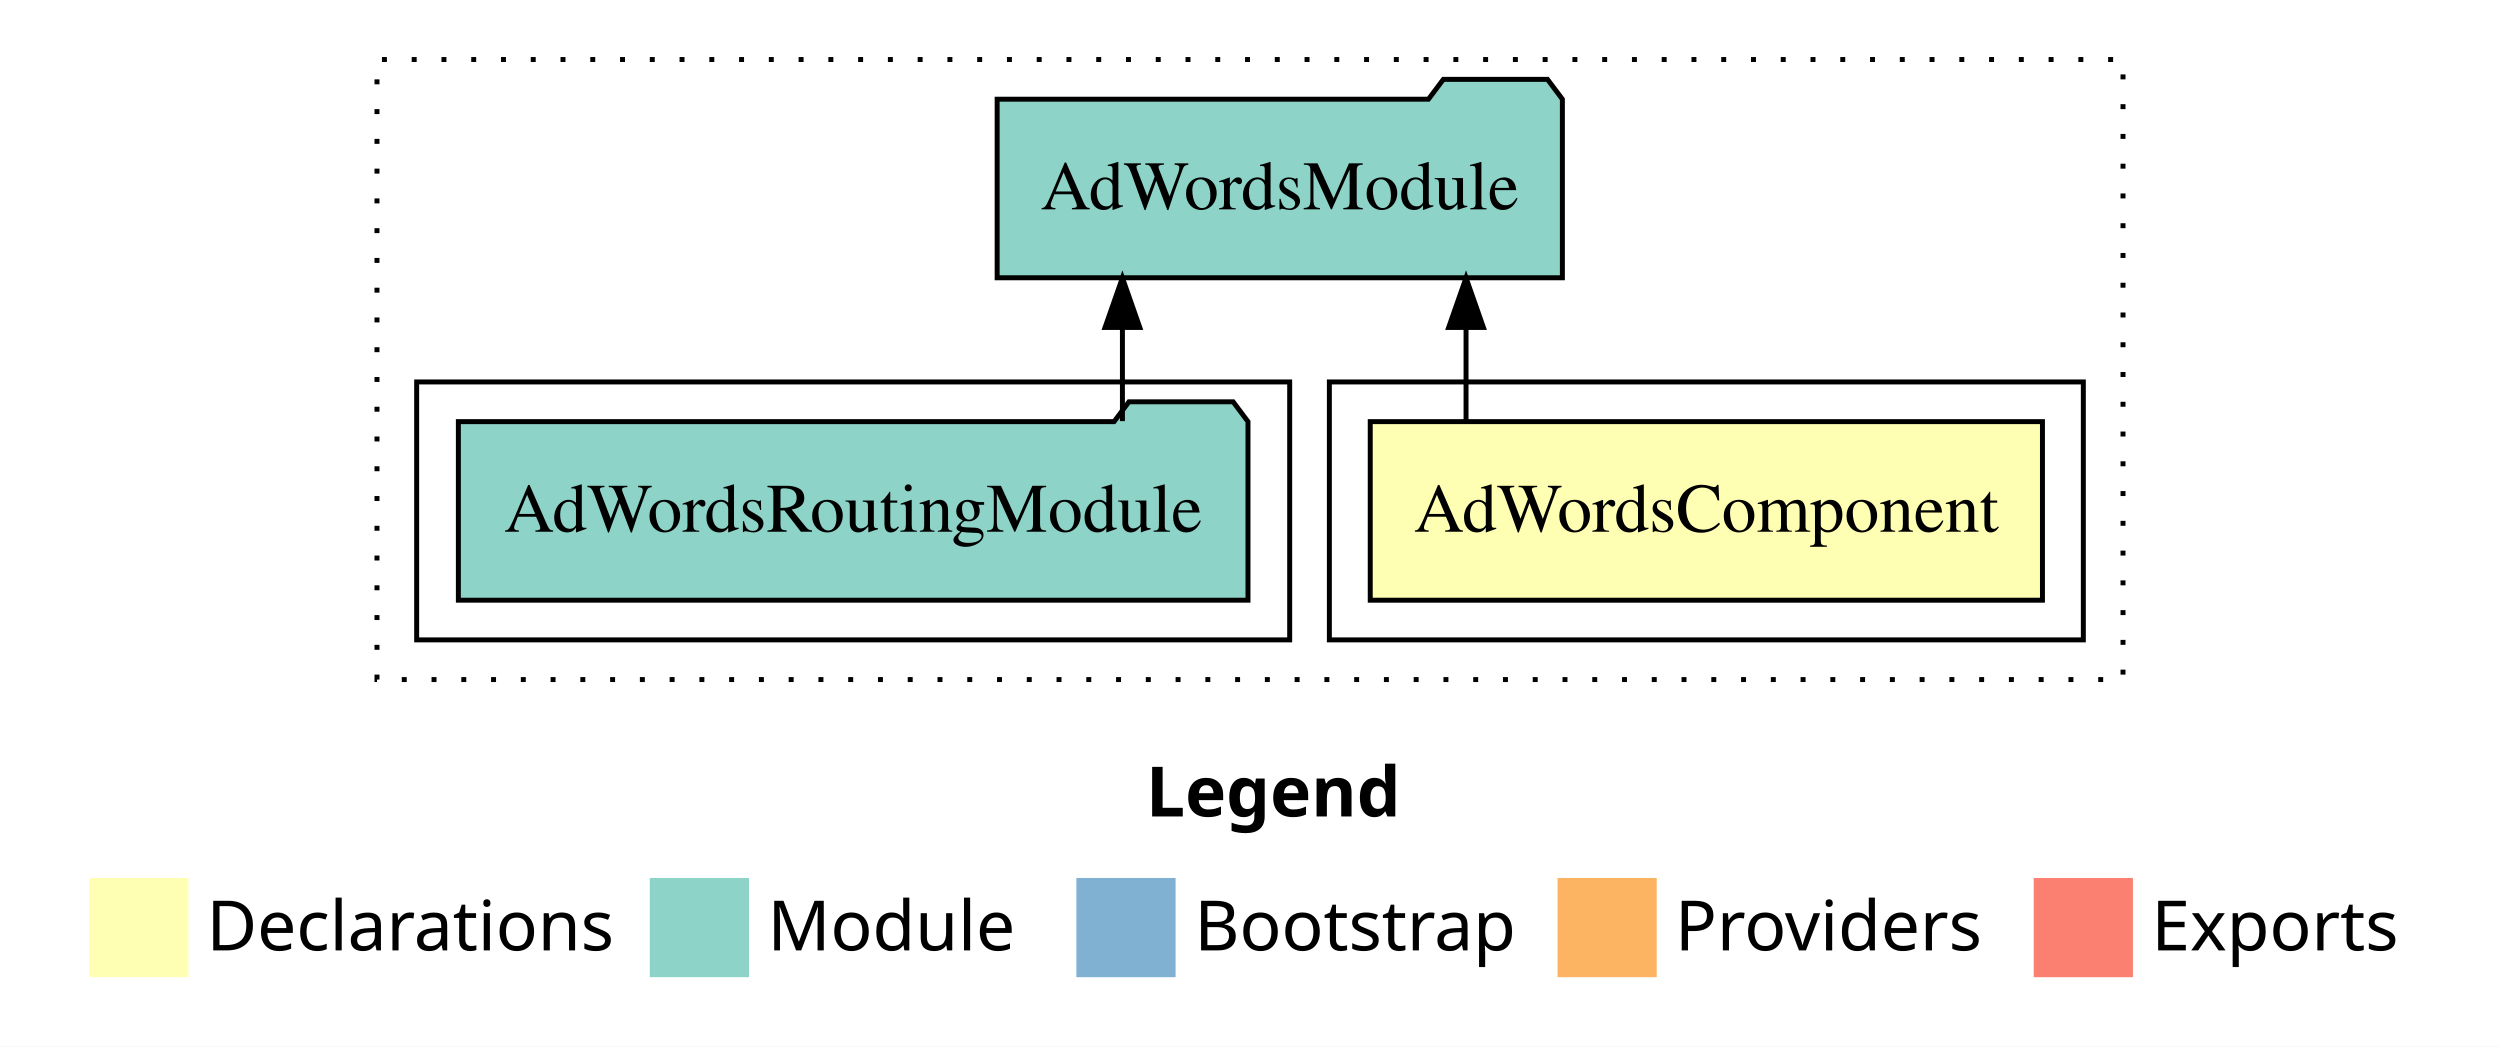
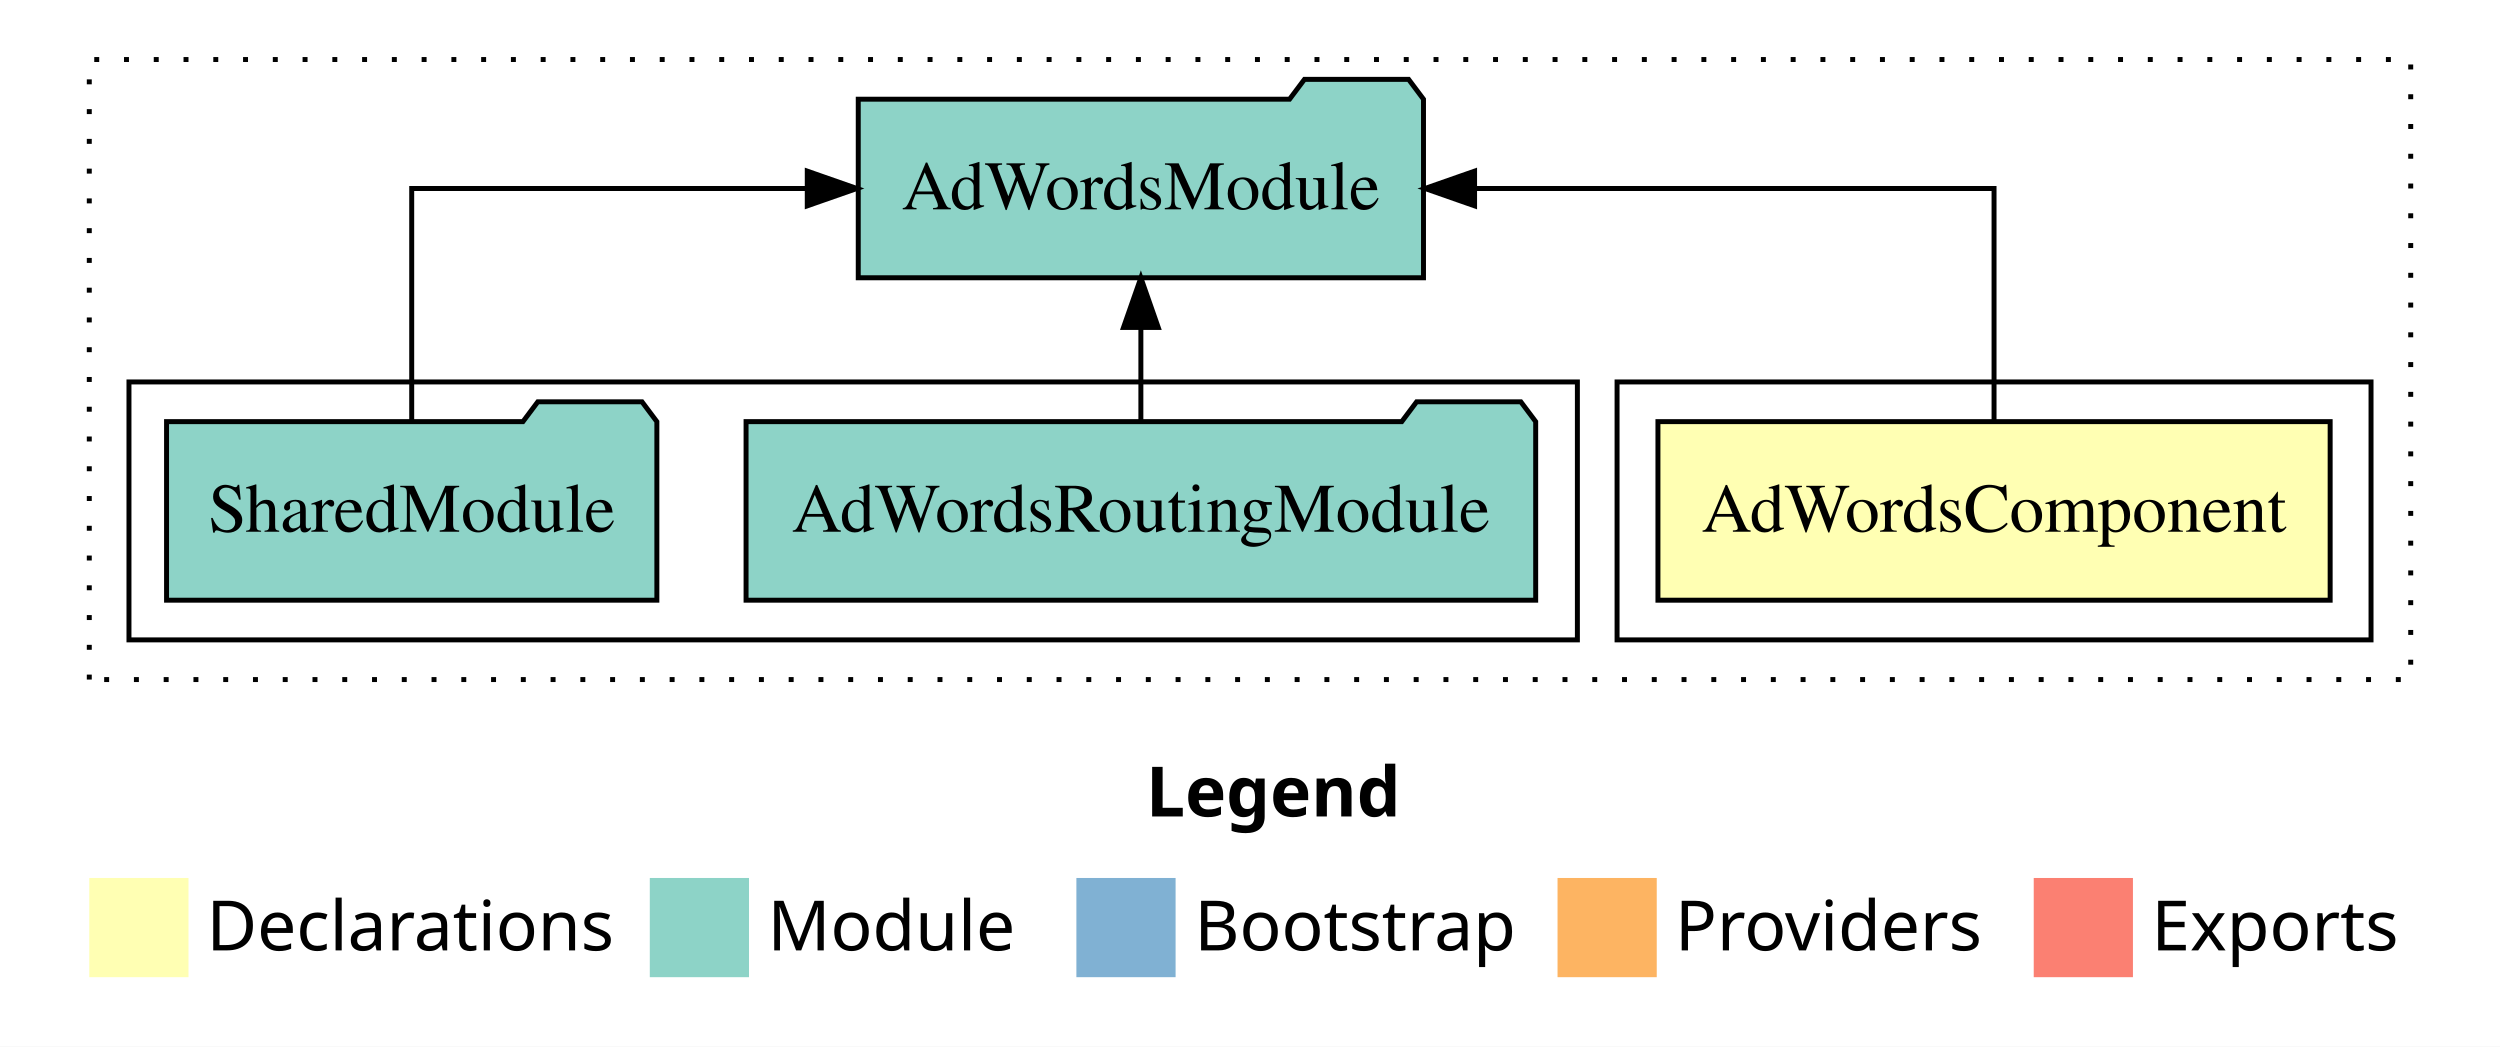
<svg xmlns="http://www.w3.org/2000/svg" width="504pt" height="211pt" viewBox="0.00 0.00 504.00 211.00">
  <g id="graph0" class="graph" transform="scale(1 1) rotate(0) translate(4 207)">
    <polygon fill="#ffffff" stroke="transparent" points="-4,4 -4,-207 500,-207 500,4 -4,4" />
    <text text-anchor="start" x="227.009" y="-42.4" font-family="sans-serif" font-weight="bold" font-size="14.00" fill="#000000">Legend</text>
    <polygon fill="#ffffb3" stroke="transparent" points="14,-10 14,-30 34,-30 34,-10 14,-10" />
    <text text-anchor="start" x="37.629" y="-15.4" font-family="sans-serif" font-size="14.00" fill="#000000">  Declarations</text>
    <polygon fill="#8dd3c7" stroke="transparent" points="127,-10 127,-30 147,-30 147,-10 127,-10" />
    <text text-anchor="start" x="150.725" y="-15.4" font-family="sans-serif" font-size="14.00" fill="#000000">  Module</text>
    <polygon fill="#80b1d3" stroke="transparent" points="213,-10 213,-30 233,-30 233,-10 213,-10" />
    <text text-anchor="start" x="236.781" y="-15.4" font-family="sans-serif" font-size="14.00" fill="#000000">  Bootstrap</text>
    <polygon fill="#fdb462" stroke="transparent" points="310,-10 310,-30 330,-30 330,-10 310,-10" />
    <text text-anchor="start" x="333.673" y="-15.4" font-family="sans-serif" font-size="14.00" fill="#000000">  Providers</text>
    <polygon fill="#fb8072" stroke="transparent" points="406,-10 406,-30 426,-30 426,-10 406,-10" />
    <text text-anchor="start" x="429.726" y="-15.4" font-family="sans-serif" font-size="14.00" fill="#000000">  Exports</text>
    <g id="clust1" class="cluster">
-       <polygon fill="none" stroke="#000000" stroke-dasharray="1,5" points="72,-70 72,-195 424,-195 424,-70 72,-70" />
+       <polygon fill="none" stroke="#000000" stroke-dasharray="1,5" points="14,-70 14,-195 482,-195 482,-70 14,-70" />
    </g>
    <g id="clust2" class="cluster">
-       <polygon fill="none" stroke="#000000" points="264,-78 264,-130 416,-130 416,-78 264,-78" />
+       <polygon fill="none" stroke="#000000" points="322,-78 322,-130 474,-130 474,-78 322,-78" />
    </g>
    <g id="clust4" class="cluster">
-       <polygon fill="none" stroke="#000000" points="80,-78 80,-130 256,-130 256,-78 80,-78" />
+       <polygon fill="none" stroke="#000000" points="22,-78 22,-130 314,-130 314,-78 22,-78" />
    </g>
    <g id="node1" class="node">
-       <polygon fill="#ffffb3" stroke="#000000" points="407.759,-122 272.241,-122 272.241,-86 407.759,-86 407.759,-122" />
-       <text text-anchor="middle" x="340" y="-99.8" font-family="Times,serif" font-size="14.00" fill="#000000">AdWordsComponent</text>
+       <polygon fill="#ffffb3" stroke="#000000" points="465.759,-122 330.241,-122 330.241,-86 465.759,-86 465.759,-122" />
+       <text text-anchor="middle" x="398" y="-99.8" font-family="Times,serif" font-size="14.00" fill="#000000">AdWordsComponent</text>
    </g>
    <g id="node2" class="node">
-       <polygon fill="#8dd3c7" stroke="#000000" points="310.976,-187 307.976,-191 286.976,-191 283.976,-187 197.024,-187 197.024,-151 310.976,-151 310.976,-187" />
-       <text text-anchor="middle" x="254" y="-164.8" font-family="Times,serif" font-size="14.00" fill="#000000">AdWordsModule</text>
+       <polygon fill="#8dd3c7" stroke="#000000" points="282.976,-187 279.976,-191 258.976,-191 255.976,-187 169.024,-187 169.024,-151 282.976,-151 282.976,-187" />
+       <text text-anchor="middle" x="226" y="-164.8" font-family="Times,serif" font-size="14.00" fill="#000000">AdWordsModule</text>
    </g>
    <g id="edge1" class="edge">
-       <path fill="none" stroke="#000000" d="M291.554,-122.106C291.554,-122.106 291.554,-140.991 291.554,-140.991" />
-       <polygon fill="#000000" stroke="#000000" points="288.054,-140.991 291.554,-150.991 295.054,-140.991 288.054,-140.991" />
+       <path fill="none" stroke="#000000" d="M398,-122.106C398,-141.339 398,-169 398,-169 398,-169 293.274,-169 293.274,-169" />
+       <polygon fill="#000000" stroke="#000000" points="293.274,-165.5 283.274,-169 293.274,-172.5 293.274,-165.5" />
    </g>
    <g id="node3" class="node">
-       <polygon fill="#8dd3c7" stroke="#000000" points="247.594,-122 244.594,-126 223.594,-126 220.594,-122 88.406,-122 88.406,-86 247.594,-86 247.594,-122" />
-       <text text-anchor="middle" x="168" y="-99.8" font-family="Times,serif" font-size="14.00" fill="#000000">AdWordsRoutingModule</text>
+       <polygon fill="#8dd3c7" stroke="#000000" points="305.594,-122 302.594,-126 281.594,-126 278.594,-122 146.406,-122 146.406,-86 305.594,-86 305.594,-122" />
+       <text text-anchor="middle" x="226" y="-99.8" font-family="Times,serif" font-size="14.00" fill="#000000">AdWordsRoutingModule</text>
    </g>
    <g id="edge2" class="edge">
-       <path fill="none" stroke="#000000" d="M222.28,-122.106C222.28,-122.106 222.28,-140.991 222.28,-140.991" />
-       <polygon fill="#000000" stroke="#000000" points="218.78,-140.991 222.28,-150.991 225.78,-140.991 218.78,-140.991" />
+       <path fill="none" stroke="#000000" d="M226,-122.106C226,-122.106 226,-140.991 226,-140.991" />
+       <polygon fill="#000000" stroke="#000000" points="222.5,-140.991 226,-150.991 229.5,-140.991 222.5,-140.991" />
+     </g>
+     <g id="node4" class="node">
+       <polygon fill="#8dd3c7" stroke="#000000" points="128.423,-122 125.423,-126 104.423,-126 101.423,-122 29.577,-122 29.577,-86 128.423,-86 128.423,-122" />
+       <text text-anchor="middle" x="79" y="-99.8" font-family="Times,serif" font-size="14.00" fill="#000000">SharedModule</text>
+     </g>
+     <g id="edge3" class="edge">
+       <path fill="none" stroke="#000000" d="M79,-122.106C79,-141.339 79,-169 79,-169 79,-169 158.745,-169 158.745,-169" />
+       <polygon fill="#000000" stroke="#000000" points="158.745,-172.5 168.745,-169 158.745,-165.5 158.745,-172.5" />
    </g>
  </g>
</svg>
